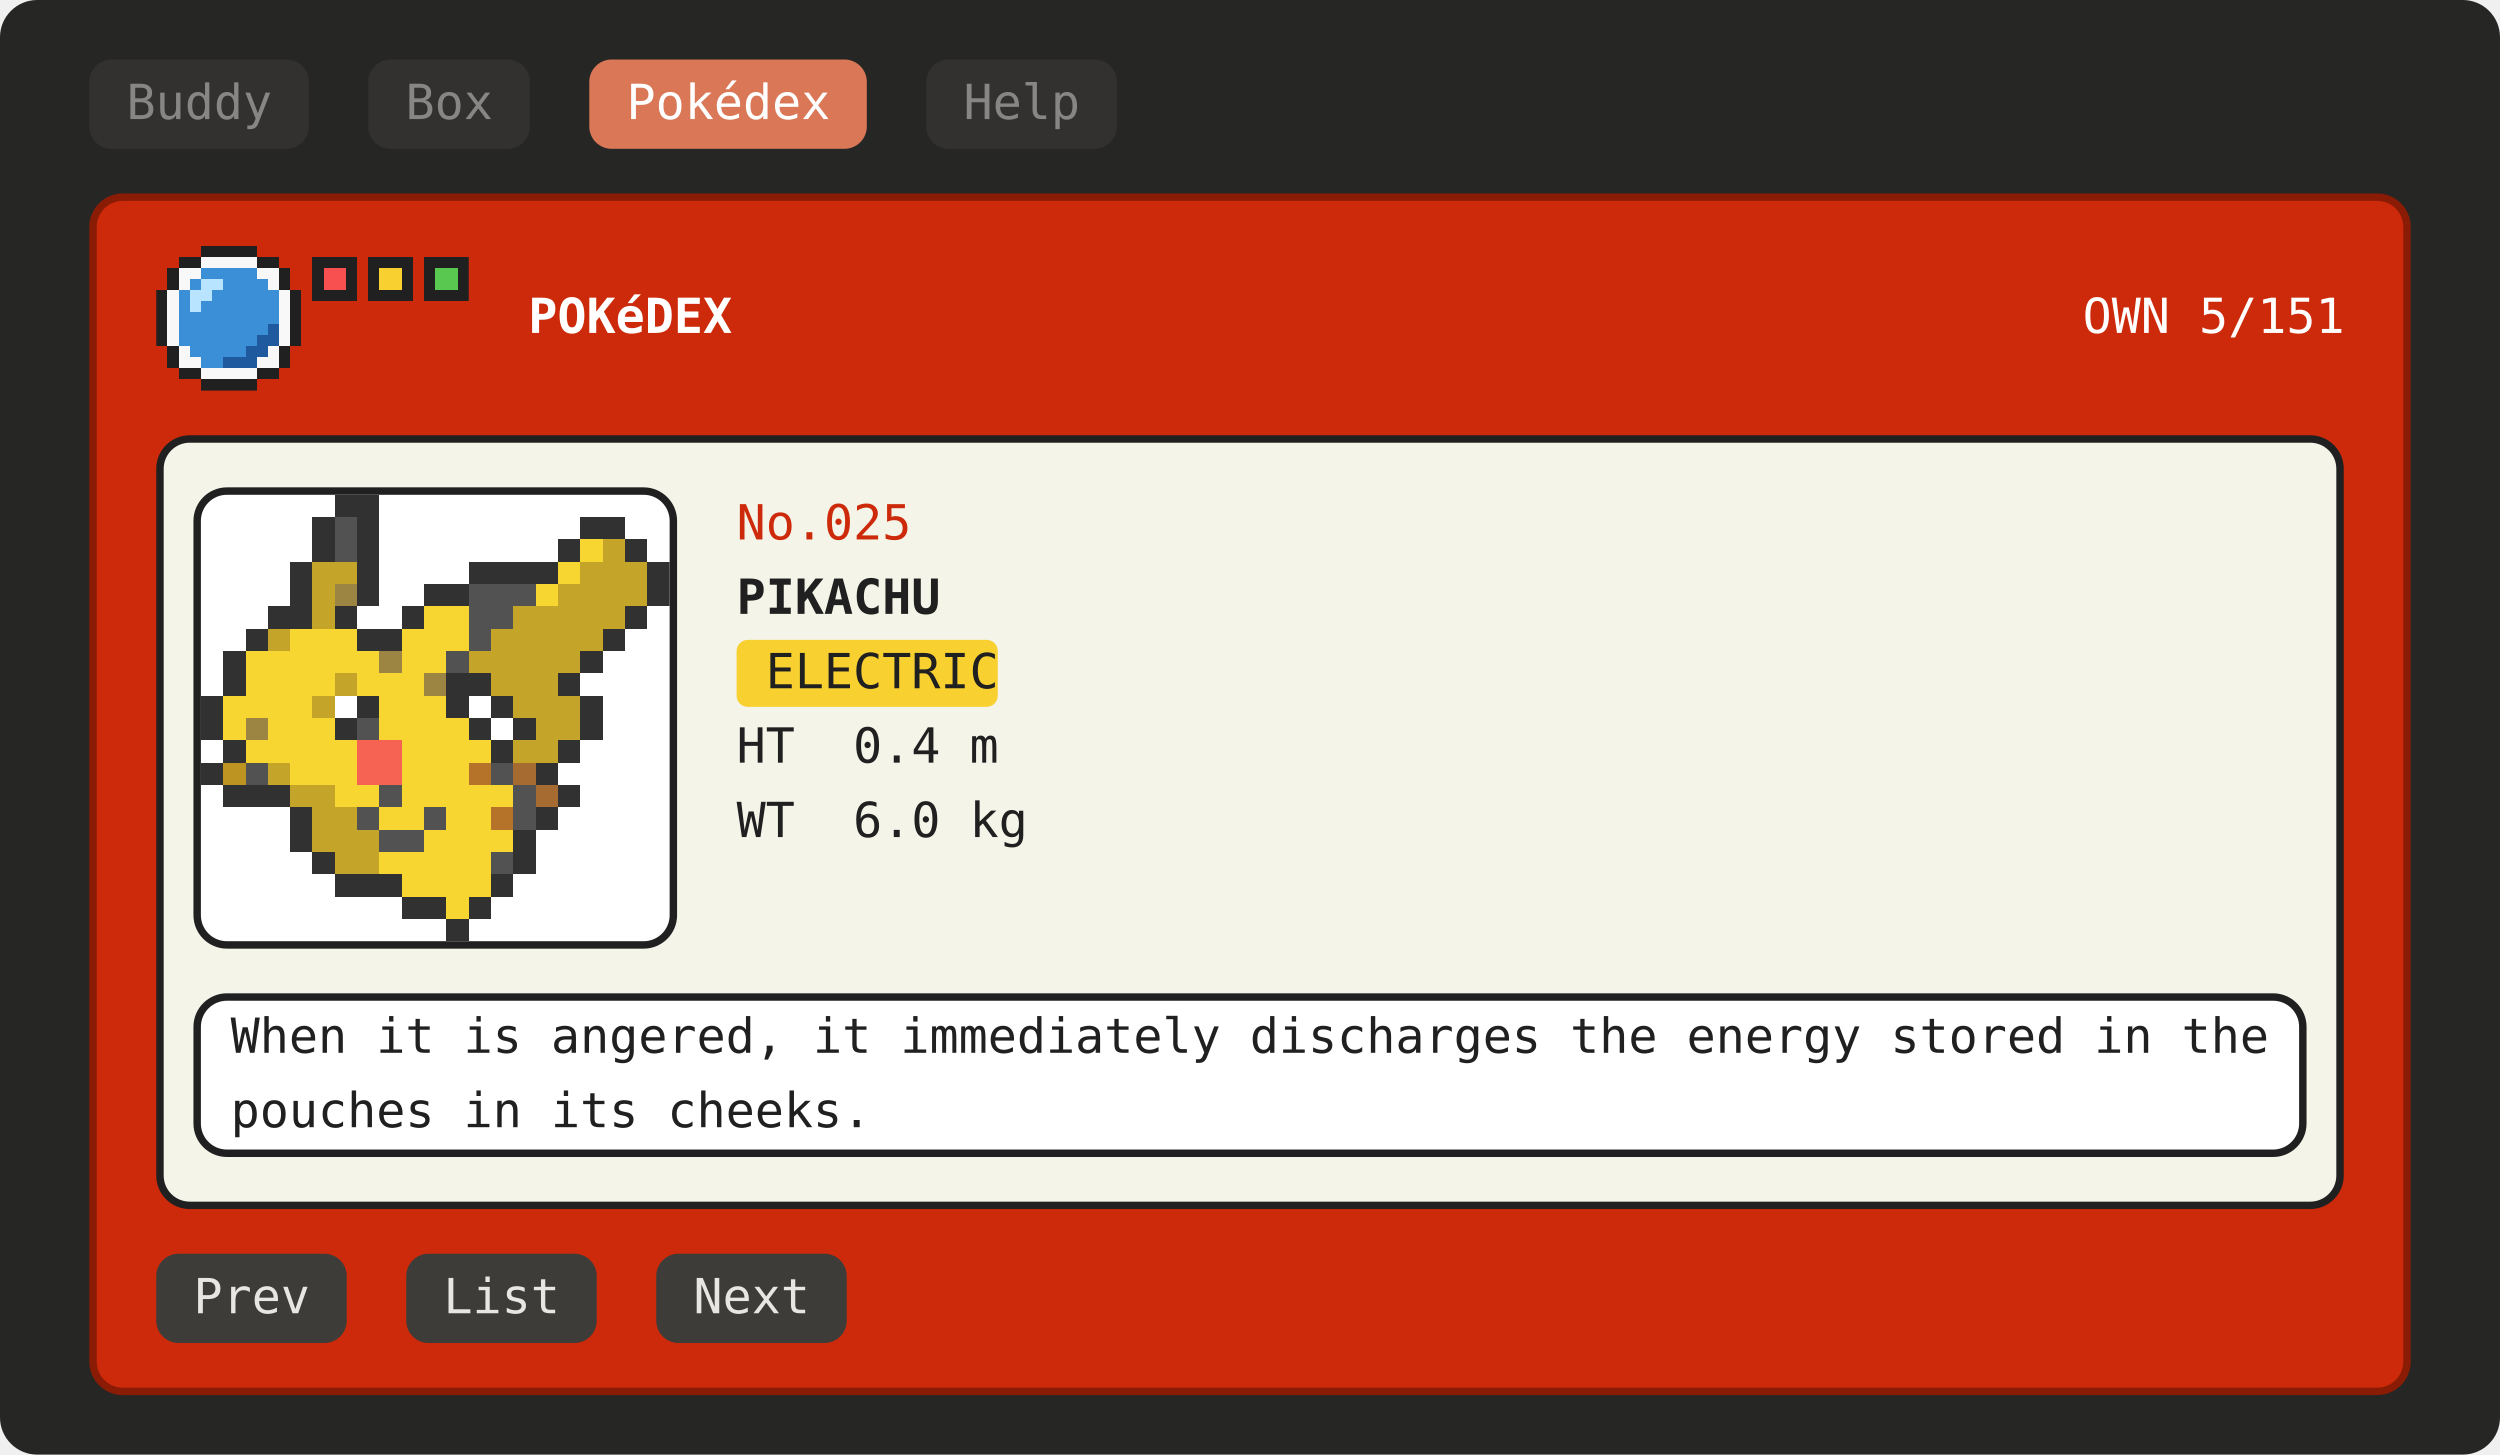
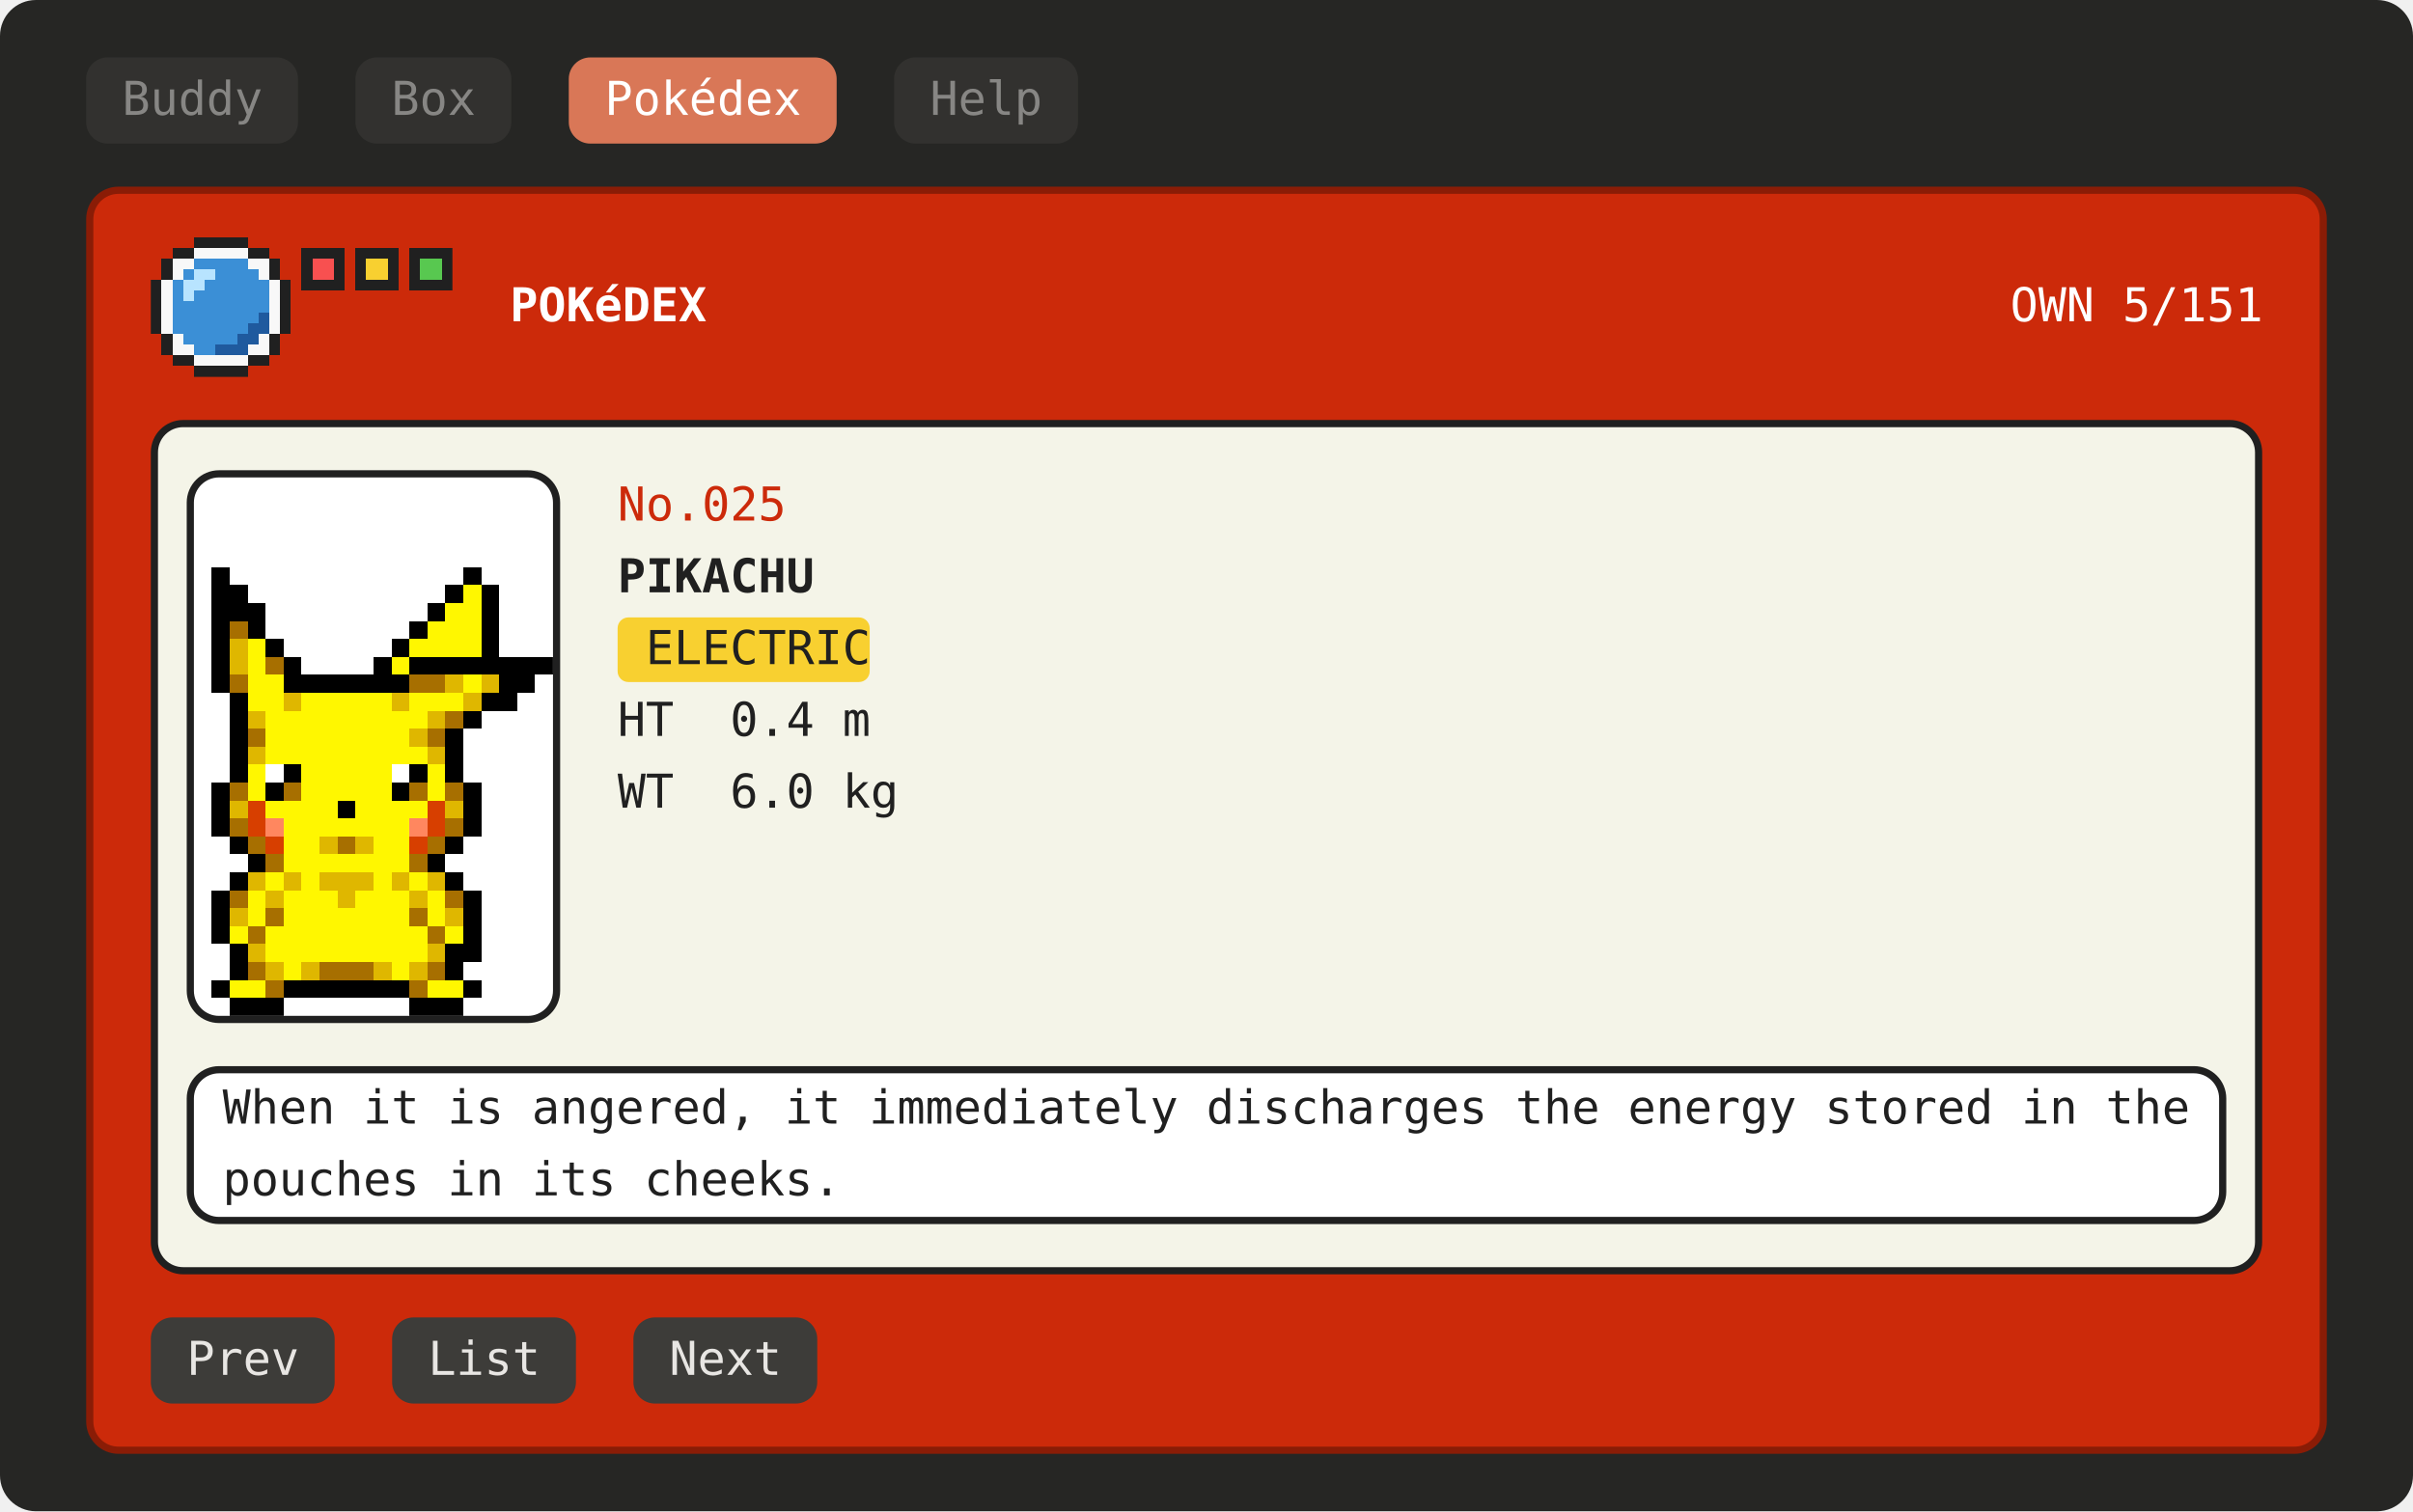
- <svg xmlns="http://www.w3.org/2000/svg" width="672" height="391" viewBox="0 0 672 391">
-   <rect width="672" height="391" rx="10" fill="#262624" />
+ <svg xmlns="http://www.w3.org/2000/svg" width="672" height="421" viewBox="0 0 672 421">
+   <rect width="672" height="421" rx="10" fill="#262624" />
  <g font-family="'SF Mono', Menlo, Consolas, monospace" font-size="13" fill="#e8e6e3">
    <g opacity="0.5">
      <rect x="24" y="16" width="59" height="24" rx="6" fill="#3d3c39" />
      <text x="34" y="32" fill="#e8e6e3">Buddy</text>
    </g>
    <g opacity="0.5">
      <rect x="99" y="16" width="43.4" height="24" rx="6" fill="#3d3c39" />
      <text x="109" y="32" fill="#e8e6e3">Box</text>
    </g>
    <g>
      <rect x="158.4" y="16" width="74.6" height="24" rx="6" fill="#d97757" />
      <text x="168.4" y="32" fill="#ffffff">Pokédex</text>
    </g>
    <g opacity="0.5">
      <rect x="249" y="16" width="51.2" height="24" rx="6" fill="#3d3c39" />
      <text x="259" y="32" fill="#e8e6e3">Help</text>
    </g>
-     <rect x="25" y="53" width="622" height="321" rx="8" fill="#cc2a0a" stroke="#8a1c06" stroke-width="2" />
+     <rect x="25" y="53" width="622" height="351" rx="8" fill="#cc2a0a" stroke="#8a1c06" stroke-width="2" />
    <svg x="42" y="66" width="84" height="39" viewBox="0 0 28 13" shape-rendering="crispEdges">
      <rect x="4" y="0" width="5" height="1" fill="#202020" />
      <rect x="2" y="1" width="2" height="1" fill="#202020" />
      <rect x="4" y="1" width="5" height="1" fill="#f8f8f8" />
      <rect x="9" y="1" width="2" height="1" fill="#202020" />
      <rect x="14" y="1" width="4" height="1" fill="#202020" />
      <rect x="19" y="1" width="4" height="1" fill="#202020" />
      <rect x="24" y="1" width="4" height="1" fill="#202020" />
      <rect x="1" y="2" width="1" height="1" fill="#202020" />
      <rect x="2" y="2" width="2" height="1" fill="#f8f8f8" />
      <rect x="4" y="2" width="5" height="1" fill="#3b8fd6" />
      <rect x="9" y="2" width="2" height="1" fill="#f8f8f8" />
      <rect x="11" y="2" width="1" height="1" fill="#202020" />
      <rect x="14" y="2" width="1" height="1" fill="#202020" />
      <rect x="15" y="2" width="2" height="1" fill="#f85050" />
      <rect x="17" y="2" width="1" height="1" fill="#202020" />
      <rect x="19" y="2" width="1" height="1" fill="#202020" />
      <rect x="20" y="2" width="2" height="1" fill="#f8d030" />
      <rect x="22" y="2" width="1" height="1" fill="#202020" />
      <rect x="24" y="2" width="1" height="1" fill="#202020" />
      <rect x="25" y="2" width="2" height="1" fill="#58c850" />
      <rect x="27" y="2" width="1" height="1" fill="#202020" />
      <rect x="1" y="3" width="1" height="1" fill="#202020" />
      <rect x="2" y="3" width="1" height="1" fill="#f8f8f8" />
      <rect x="3" y="3" width="1" height="1" fill="#3b8fd6" />
      <rect x="4" y="3" width="2" height="1" fill="#b8e4ff" />
      <rect x="6" y="3" width="4" height="1" fill="#3b8fd6" />
      <rect x="10" y="3" width="1" height="1" fill="#f8f8f8" />
      <rect x="11" y="3" width="1" height="1" fill="#202020" />
      <rect x="14" y="3" width="1" height="1" fill="#202020" />
      <rect x="15" y="3" width="2" height="1" fill="#f85050" />
      <rect x="17" y="3" width="1" height="1" fill="#202020" />
      <rect x="19" y="3" width="1" height="1" fill="#202020" />
      <rect x="20" y="3" width="2" height="1" fill="#f8d030" />
      <rect x="22" y="3" width="1" height="1" fill="#202020" />
      <rect x="24" y="3" width="1" height="1" fill="#202020" />
      <rect x="25" y="3" width="2" height="1" fill="#58c850" />
      <rect x="27" y="3" width="1" height="1" fill="#202020" />
      <rect x="0" y="4" width="1" height="1" fill="#202020" />
      <rect x="1" y="4" width="1" height="1" fill="#f8f8f8" />
      <rect x="2" y="4" width="1" height="1" fill="#3b8fd6" />
      <rect x="3" y="4" width="2" height="1" fill="#b8e4ff" />
      <rect x="5" y="4" width="6" height="1" fill="#3b8fd6" />
      <rect x="11" y="4" width="1" height="1" fill="#f8f8f8" />
      <rect x="12" y="4" width="1" height="1" fill="#202020" />
      <rect x="14" y="4" width="4" height="1" fill="#202020" />
      <rect x="19" y="4" width="4" height="1" fill="#202020" />
      <rect x="24" y="4" width="4" height="1" fill="#202020" />
      <rect x="0" y="5" width="1" height="1" fill="#202020" />
      <rect x="1" y="5" width="1" height="1" fill="#f8f8f8" />
      <rect x="2" y="5" width="1" height="1" fill="#3b8fd6" />
      <rect x="3" y="5" width="1" height="1" fill="#b8e4ff" />
      <rect x="4" y="5" width="7" height="1" fill="#3b8fd6" />
      <rect x="11" y="5" width="1" height="1" fill="#f8f8f8" />
      <rect x="12" y="5" width="1" height="1" fill="#202020" />
      <rect x="0" y="6" width="1" height="1" fill="#202020" />
      <rect x="1" y="6" width="1" height="1" fill="#f8f8f8" />
      <rect x="2" y="6" width="9" height="1" fill="#3b8fd6" />
      <rect x="11" y="6" width="1" height="1" fill="#f8f8f8" />
      <rect x="12" y="6" width="1" height="1" fill="#202020" />
      <rect x="0" y="7" width="1" height="1" fill="#202020" />
      <rect x="1" y="7" width="1" height="1" fill="#f8f8f8" />
      <rect x="2" y="7" width="8" height="1" fill="#3b8fd6" />
      <rect x="10" y="7" width="1" height="1" fill="#1f5a9e" />
      <rect x="11" y="7" width="1" height="1" fill="#f8f8f8" />
      <rect x="12" y="7" width="1" height="1" fill="#202020" />
      <rect x="0" y="8" width="1" height="1" fill="#202020" />
      <rect x="1" y="8" width="1" height="1" fill="#f8f8f8" />
      <rect x="2" y="8" width="7" height="1" fill="#3b8fd6" />
      <rect x="9" y="8" width="2" height="1" fill="#1f5a9e" />
      <rect x="11" y="8" width="1" height="1" fill="#f8f8f8" />
      <rect x="12" y="8" width="1" height="1" fill="#202020" />
      <rect x="1" y="9" width="1" height="1" fill="#202020" />
      <rect x="2" y="9" width="1" height="1" fill="#f8f8f8" />
      <rect x="3" y="9" width="5" height="1" fill="#3b8fd6" />
      <rect x="8" y="9" width="2" height="1" fill="#1f5a9e" />
      <rect x="10" y="9" width="1" height="1" fill="#f8f8f8" />
      <rect x="11" y="9" width="1" height="1" fill="#202020" />
      <rect x="1" y="10" width="1" height="1" fill="#202020" />
      <rect x="2" y="10" width="2" height="1" fill="#f8f8f8" />
      <rect x="4" y="10" width="2" height="1" fill="#3b8fd6" />
      <rect x="6" y="10" width="3" height="1" fill="#1f5a9e" />
      <rect x="9" y="10" width="2" height="1" fill="#f8f8f8" />
      <rect x="11" y="10" width="1" height="1" fill="#202020" />
      <rect x="2" y="11" width="2" height="1" fill="#202020" />
      <rect x="4" y="11" width="5" height="1" fill="#f8f8f8" />
      <rect x="9" y="11" width="2" height="1" fill="#202020" />
      <rect x="4" y="12" width="5" height="1" fill="#202020" />
    </svg>
    <text x="142" y="89.5" xml:space="preserve" fill="#ffffff" font-weight="700">POKéDEX</text>
    <text x="559.8" y="89.5" xml:space="preserve" fill="#ffffff">OWN 5/151</text>
-     <rect x="43" y="118" width="586" height="206" rx="8" fill="#f4f4e8" stroke="#202020" stroke-width="2" />
-     <rect x="53" y="132" width="128" height="122" rx="8" fill="#ffffff" stroke="#202020" stroke-width="2" />
-     <svg x="54" y="133" width="126" height="120" viewBox="0 0 21 20" shape-rendering="crispEdges">
-       <rect x="6" y="0" width="2" height="1" fill="#313131" />
-       <rect x="5" y="1" width="1" height="1" fill="#313131" />
-       <rect x="6" y="1" width="1" height="1" fill="#525252" />
-       <rect x="7" y="1" width="1" height="1" fill="#313131" />
-       <rect x="17" y="1" width="2" height="1" fill="#313131" />
-       <rect x="5" y="2" width="1" height="1" fill="#313131" />
-       <rect x="6" y="2" width="1" height="1" fill="#525252" />
-       <rect x="7" y="2" width="1" height="1" fill="#313131" />
-       <rect x="16" y="2" width="1" height="1" fill="#313131" />
-       <rect x="17" y="2" width="1" height="1" fill="#f7d631" />
-       <rect x="18" y="2" width="1" height="1" fill="#c5a529" />
-       <rect x="19" y="2" width="1" height="1" fill="#313131" />
-       <rect x="4" y="3" width="1" height="1" fill="#313131" />
-       <rect x="5" y="3" width="2" height="1" fill="#c5a529" />
-       <rect x="7" y="3" width="1" height="1" fill="#313131" />
-       <rect x="12" y="3" width="4" height="1" fill="#313131" />
-       <rect x="16" y="3" width="1" height="1" fill="#f7d631" />
-       <rect x="17" y="3" width="3" height="1" fill="#c5a529" />
-       <rect x="20" y="3" width="1" height="1" fill="#313131" />
-       <rect x="4" y="4" width="1" height="1" fill="#313131" />
-       <rect x="5" y="4" width="1" height="1" fill="#c5a529" />
-       <rect x="6" y="4" width="1" height="1" fill="#9c8442" />
-       <rect x="7" y="4" width="1" height="1" fill="#313131" />
-       <rect x="10" y="4" width="2" height="1" fill="#313131" />
-       <rect x="12" y="4" width="3" height="1" fill="#525252" />
-       <rect x="15" y="4" width="1" height="1" fill="#f7d631" />
-       <rect x="16" y="4" width="4" height="1" fill="#c5a529" />
-       <rect x="20" y="4" width="1" height="1" fill="#313131" />
-       <rect x="3" y="5" width="2" height="1" fill="#313131" />
-       <rect x="5" y="5" width="1" height="1" fill="#c5a529" />
-       <rect x="6" y="5" width="1" height="1" fill="#313131" />
-       <rect x="9" y="5" width="1" height="1" fill="#313131" />
-       <rect x="10" y="5" width="2" height="1" fill="#f7d631" />
-       <rect x="12" y="5" width="2" height="1" fill="#525252" />
-       <rect x="14" y="5" width="5" height="1" fill="#c5a529" />
-       <rect x="19" y="5" width="1" height="1" fill="#313131" />
-       <rect x="2" y="6" width="1" height="1" fill="#313131" />
-       <rect x="3" y="6" width="1" height="1" fill="#c5a529" />
-       <rect x="4" y="6" width="3" height="1" fill="#f7d631" />
-       <rect x="7" y="6" width="2" height="1" fill="#313131" />
-       <rect x="9" y="6" width="3" height="1" fill="#f7d631" />
-       <rect x="12" y="6" width="1" height="1" fill="#525252" />
-       <rect x="13" y="6" width="5" height="1" fill="#c5a529" />
-       <rect x="18" y="6" width="1" height="1" fill="#313131" />
-       <rect x="1" y="7" width="1" height="1" fill="#313131" />
-       <rect x="2" y="7" width="6" height="1" fill="#f7d631" />
-       <rect x="8" y="7" width="1" height="1" fill="#9c8442" />
-       <rect x="9" y="7" width="2" height="1" fill="#f7d631" />
-       <rect x="11" y="7" width="1" height="1" fill="#525252" />
-       <rect x="12" y="7" width="5" height="1" fill="#c5a529" />
-       <rect x="17" y="7" width="1" height="1" fill="#313131" />
-       <rect x="1" y="8" width="1" height="1" fill="#313131" />
-       <rect x="2" y="8" width="4" height="1" fill="#f7d631" />
-       <rect x="6" y="8" width="1" height="1" fill="#c5a529" />
-       <rect x="7" y="8" width="3" height="1" fill="#f7d631" />
-       <rect x="10" y="8" width="1" height="1" fill="#9c8442" />
-       <rect x="11" y="8" width="2" height="1" fill="#313131" />
-       <rect x="13" y="8" width="3" height="1" fill="#c5a529" />
-       <rect x="16" y="8" width="1" height="1" fill="#313131" />
-       <rect x="0" y="9" width="1" height="1" fill="#313131" />
-       <rect x="1" y="9" width="4" height="1" fill="#f7d631" />
-       <rect x="5" y="9" width="1" height="1" fill="#c5a529" />
-       <rect x="6" y="9" width="1" height="1" fill="#ffffff" />
-       <rect x="7" y="9" width="1" height="1" fill="#313131" />
-       <rect x="8" y="9" width="3" height="1" fill="#f7d631" />
-       <rect x="11" y="9" width="1" height="1" fill="#313131" />
-       <rect x="13" y="9" width="1" height="1" fill="#313131" />
-       <rect x="14" y="9" width="3" height="1" fill="#c5a529" />
-       <rect x="17" y="9" width="1" height="1" fill="#313131" />
-       <rect x="0" y="10" width="1" height="1" fill="#313131" />
-       <rect x="1" y="10" width="1" height="1" fill="#f7d631" />
-       <rect x="2" y="10" width="1" height="1" fill="#9c8442" />
-       <rect x="3" y="10" width="3" height="1" fill="#f7d631" />
-       <rect x="6" y="10" width="1" height="1" fill="#313131" />
-       <rect x="7" y="10" width="1" height="1" fill="#525252" />
-       <rect x="8" y="10" width="4" height="1" fill="#f7d631" />
-       <rect x="12" y="10" width="1" height="1" fill="#313131" />
-       <rect x="14" y="10" width="1" height="1" fill="#313131" />
-       <rect x="15" y="10" width="2" height="1" fill="#c5a529" />
-       <rect x="17" y="10" width="1" height="1" fill="#313131" />
-       <rect x="1" y="11" width="1" height="1" fill="#313131" />
-       <rect x="2" y="11" width="5" height="1" fill="#f7d631" />
-       <rect x="7" y="11" width="2" height="1" fill="#f76352" />
-       <rect x="9" y="11" width="4" height="1" fill="#f7d631" />
-       <rect x="13" y="11" width="1" height="1" fill="#313131" />
-       <rect x="14" y="11" width="2" height="1" fill="#c5a529" />
-       <rect x="16" y="11" width="1" height="1" fill="#313131" />
-       <rect x="0" y="12" width="1" height="1" fill="#313131" />
-       <rect x="1" y="12" width="1" height="1" fill="#bd9421" />
-       <rect x="2" y="12" width="1" height="1" fill="#525252" />
-       <rect x="3" y="12" width="1" height="1" fill="#c5a529" />
-       <rect x="4" y="12" width="3" height="1" fill="#f7d631" />
-       <rect x="7" y="12" width="2" height="1" fill="#f76352" />
-       <rect x="9" y="12" width="3" height="1" fill="#f7d631" />
-       <rect x="12" y="12" width="1" height="1" fill="#b57329" />
-       <rect x="13" y="12" width="1" height="1" fill="#525252" />
-       <rect x="14" y="12" width="1" height="1" fill="#a56b31" />
-       <rect x="15" y="12" width="1" height="1" fill="#313131" />
-       <rect x="1" y="13" width="3" height="1" fill="#313131" />
-       <rect x="4" y="13" width="2" height="1" fill="#c5a529" />
-       <rect x="6" y="13" width="2" height="1" fill="#f7d631" />
-       <rect x="8" y="13" width="1" height="1" fill="#525252" />
-       <rect x="9" y="13" width="5" height="1" fill="#f7d631" />
-       <rect x="14" y="13" width="1" height="1" fill="#525252" />
-       <rect x="15" y="13" width="1" height="1" fill="#a56b31" />
-       <rect x="16" y="13" width="1" height="1" fill="#313131" />
-       <rect x="4" y="14" width="1" height="1" fill="#313131" />
-       <rect x="5" y="14" width="2" height="1" fill="#c5a529" />
-       <rect x="7" y="14" width="1" height="1" fill="#525252" />
-       <rect x="8" y="14" width="2" height="1" fill="#f7d631" />
-       <rect x="10" y="14" width="1" height="1" fill="#525252" />
-       <rect x="11" y="14" width="2" height="1" fill="#f7d631" />
-       <rect x="13" y="14" width="1" height="1" fill="#b57329" />
-       <rect x="14" y="14" width="1" height="1" fill="#525252" />
-       <rect x="15" y="14" width="1" height="1" fill="#313131" />
-       <rect x="4" y="15" width="1" height="1" fill="#313131" />
-       <rect x="5" y="15" width="3" height="1" fill="#c5a529" />
-       <rect x="8" y="15" width="2" height="1" fill="#525252" />
-       <rect x="10" y="15" width="4" height="1" fill="#f7d631" />
-       <rect x="14" y="15" width="1" height="1" fill="#313131" />
-       <rect x="5" y="16" width="1" height="1" fill="#313131" />
-       <rect x="6" y="16" width="2" height="1" fill="#c5a529" />
-       <rect x="8" y="16" width="5" height="1" fill="#f7d631" />
-       <rect x="13" y="16" width="1" height="1" fill="#525252" />
-       <rect x="14" y="16" width="1" height="1" fill="#313131" />
-       <rect x="6" y="17" width="3" height="1" fill="#313131" />
-       <rect x="9" y="17" width="4" height="1" fill="#f7d631" />
-       <rect x="13" y="17" width="1" height="1" fill="#313131" />
-       <rect x="9" y="18" width="2" height="1" fill="#313131" />
-       <rect x="11" y="18" width="1" height="1" fill="#f7d631" />
-       <rect x="12" y="18" width="1" height="1" fill="#313131" />
-       <rect x="11" y="19" width="1" height="1" fill="#313131" />
+     <rect x="43" y="118" width="586" height="236" rx="8" fill="#f4f4e8" stroke="#202020" stroke-width="2" />
+     <rect x="53" y="132" width="102" height="152" rx="8" fill="#ffffff" stroke="#202020" stroke-width="2" />
+     <svg x="54" y="133" width="100" height="150" viewBox="0 0 20 30" shape-rendering="crispEdges">
+       <g>
+         <animateTransform attributeName="transform" type="translate" calcMode="discrete" values="0 0;20 0;0 0" keyTimes="0;0.7;0.85" dur="9s" begin="-7.25s" repeatCount="indefinite" />
+         <g>
+           <animateTransform attributeName="transform" type="scale" calcMode="discrete" values="1 1;-1 1;1 1" keyTimes="0;0.7;0.85" dur="9s" begin="-7.25s" repeatCount="indefinite" />
+           <g visibility="visible">
+             <animate attributeName="visibility" calcMode="discrete" values="visible;hidden" keyTimes="0;0.755" dur="0.883s" begin="-0.42s" repeatCount="indefinite" />
+             <path fill="#000000" d="M1 5h1v1h-1zM15 5h1v1h-1zM1 6h2v1h-2zM14 6h1v1h-1zM16 6h1v1h-1zM1 7h3v1h-3zM13 7h1v1h-1zM16 7h1v1h-1zM1 8h1v1h-1zM3 8h1v1h-1zM12 8h1v1h-1zM16 8h1v1h-1zM1 9h1v1h-1zM4 9h1v1h-1zM11 9h1v1h-1zM16 9h1v1h-1zM1 10h1v1h-1zM5 10h1v1h-1zM10 10h1v1h-1zM12 10h8v1h-8zM1 11h1v1h-1zM5 11h7v1h-7zM17 11h2v1h-2zM2 12h1v1h-1zM16 12h2v1h-2zM2 13h1v1h-1zM15 13h1v1h-1zM2 14h1v1h-1zM14 14h1v1h-1zM2 15h1v1h-1zM14 15h1v1h-1zM2 16h1v1h-1zM5 16h1v1h-1zM12 16h1v1h-1zM14 16h1v1h-1zM1 17h1v1h-1zM4 17h1v1h-1zM11 17h1v1h-1zM15 17h1v1h-1zM1 18h1v1h-1zM8 18h1v1h-1zM15 18h1v1h-1zM1 19h1v1h-1zM15 19h1v1h-1zM2 20h1v1h-1zM14 20h1v1h-1zM3 21h1v1h-1zM13 21h1v1h-1zM2 22h1v1h-1zM14 22h1v1h-1zM1 23h1v1h-1zM15 23h1v1h-1zM1 24h1v1h-1zM15 24h1v1h-1zM1 25h1v1h-1zM15 25h1v1h-1zM2 26h1v1h-1zM14 26h2v1h-2zM2 27h1v1h-1zM14 27h1v1h-1zM1 28h1v1h-1zM5 28h7v1h-7zM15 28h1v1h-1zM2 29h3v1h-3zM12 29h3v1h-3z" />
+             <path fill="#fff700" d="M15 6h1v1h-1zM14 7h2v1h-2zM13 8h3v1h-3zM3 9h1v1h-1zM12 9h4v1h-4zM3 10h1v1h-1zM11 10h1v1h-1zM3 11h2v1h-2zM15 11h1v1h-1zM3 12h2v1h-2zM6 12h5v1h-5zM12 12h3v1h-3zM4 13h9v1h-9zM4 14h8v1h-8zM4 15h9v1h-9zM3 16h1v1h-1zM6 16h5v1h-5zM13 16h1v1h-1zM3 17h1v1h-1zM6 17h5v1h-5zM13 17h1v1h-1zM4 18h4v1h-4zM9 18h4v1h-4zM5 19h7v1h-7zM5 20h2v1h-2zM10 20h2v1h-2zM5 21h7v1h-7zM4 22h1v1h-1zM6 22h1v1h-1zM10 22h1v1h-1zM12 22h1v1h-1zM3 23h1v1h-1zM5 23h3v1h-3zM9 23h3v1h-3zM13 23h1v1h-1zM3 24h1v1h-1zM5 24h7v1h-7zM13 24h1v1h-1zM2 25h1v1h-1zM4 25h9v1h-9zM14 25h1v1h-1zM4 26h9v1h-9zM5 27h1v1h-1zM11 27h1v1h-1zM2 28h2v1h-2zM13 28h2v1h-2z" />
+             <path fill="#a76f00" d="M2 8h1v1h-1zM4 10h1v1h-1zM2 11h1v1h-1zM12 11h2v1h-2zM14 13h1v1h-1zM3 14h1v1h-1zM13 14h1v1h-1zM2 17h1v1h-1zM5 17h1v1h-1zM12 17h1v1h-1zM14 17h1v1h-1zM2 19h1v1h-1zM14 19h1v1h-1zM3 20h1v1h-1zM8 20h1v1h-1zM13 20h1v1h-1zM4 21h1v1h-1zM12 21h1v1h-1zM2 23h1v1h-1zM14 23h1v1h-1zM4 24h1v1h-1zM12 24h1v1h-1zM3 25h1v1h-1zM13 25h1v1h-1zM3 27h1v1h-1zM7 27h3v1h-3zM13 27h1v1h-1zM4 28h1v1h-1zM12 28h1v1h-1z" />
+             <path fill="#dfb700" d="M2 9h1v1h-1zM2 10h1v1h-1zM14 11h1v1h-1zM16 11h1v1h-1zM5 12h1v1h-1zM11 12h1v1h-1zM15 12h1v1h-1zM3 13h1v1h-1zM13 13h1v1h-1zM12 14h1v1h-1zM3 15h1v1h-1zM13 15h1v1h-1zM2 18h1v1h-1zM14 18h1v1h-1zM7 20h1v1h-1zM9 20h1v1h-1zM3 22h1v1h-1zM5 22h1v1h-1zM7 22h3v1h-3zM11 22h1v1h-1zM13 22h1v1h-1zM4 23h1v1h-1zM8 23h1v1h-1zM12 23h1v1h-1zM2 24h1v1h-1zM14 24h1v1h-1zM3 26h1v1h-1zM13 26h1v1h-1zM4 27h1v1h-1zM6 27h1v1h-1zM10 27h1v1h-1zM12 27h1v1h-1z" />
+             <path fill="#ffffff" d="M4 16h1v1h-1zM11 16h1v1h-1z" />
+             <path fill="#d73f00" d="M3 18h1v1h-1zM13 18h1v1h-1zM3 19h1v1h-1zM13 19h1v1h-1zM4 20h1v1h-1zM12 20h1v1h-1z" />
+             <path fill="#ff875f" d="M4 19h1v1h-1zM12 19h1v1h-1z" />
+           </g>
+           <g visibility="hidden">
+             <animate attributeName="visibility" calcMode="discrete" values="hidden;visible;hidden" keyTimes="0;0.755;0.792" dur="0.883s" begin="-0.42s" repeatCount="indefinite" />
+             <path fill="#000000" d="M3 2h1v1h-1zM14 2h1v1h-1zM3 3h2v1h-2zM13 3h2v1h-2zM3 4h2v1h-2zM12 4h4v1h-4zM2 5h2v1h-2zM5 5h1v1h-1zM12 5h1v1h-1zM14 5h2v1h-2zM2 6h1v1h-1zM6 6h6v1h-6zM15 6h1v1h-1zM2 7h1v1h-1zM15 7h1v1h-1zM2 8h1v1h-1zM14 8h1v1h-1zM2 9h1v1h-1zM14 9h1v1h-1zM2 10h1v1h-1zM5 10h1v1h-1zM12 10h1v1h-1zM14 10h1v1h-1zM2 11h1v1h-1zM4 11h1v1h-1zM8 11h1v1h-1zM11 11h1v1h-1zM14 11h1v1h-1zM1 12h1v1h-1zM15 12h1v1h-1zM1 13h1v1h-1zM15 13h1v1h-1zM1 14h2v1h-2zM14 14h2v1h-2zM1 15h1v1h-1zM15 15h1v1h-1zM0 16h1v1h-1zM16 16h1v1h-1zM0 17h1v1h-1zM16 17h1v1h-1zM1 18h1v1h-1zM15 18h1v1h-1zM1 19h1v1h-1zM15 19h1v1h-1zM1 20h1v1h-1zM15 20h1v1h-1zM2 21h1v1h-1zM14 21h1v1h-1zM2 22h1v1h-1zM4 22h9v1h-9zM14 22h1v1h-1zM3 23h1v1h-1zM13 23h1v1h-1z" />
+             <path fill="#dfb700" d="M4 5h1v1h-1zM13 5h1v1h-1zM12 6h1v1h-1zM14 6h1v1h-1zM5 7h1v1h-1zM11 7h1v1h-1zM3 8h1v1h-1zM13 8h1v1h-1zM4 9h1v1h-1zM11 9h1v1h-1zM3 10h1v1h-1zM6 10h1v1h-1zM10 10h1v1h-1zM13 10h1v1h-1zM2 13h1v1h-1zM14 13h1v1h-1zM3 15h1v1h-1zM13 15h1v1h-1zM4 16h2v1h-2zM11 16h2v1h-2zM3 17h2v1h-2zM6 17h5v1h-5zM12 17h2v1h-2zM15 17h1v1h-1zM7 18h3v1h-3zM2 19h2v1h-2zM13 19h2v1h-2zM3 20h2v1h-2zM12 20h2v1h-2zM4 21h3v1h-3zM10 21h3v1h-3zM3 22h1v1h-1zM13 22h1v1h-1z" />
+             <path fill="#a76f00" d="M3 6h1v1h-1zM5 6h1v1h-1zM14 7h1v1h-1zM13 9h1v1h-1zM5 11h1v1h-1zM12 11h1v1h-1zM2 12h1v1h-1zM14 12h1v1h-1zM1 17h1v1h-1zM2 18h1v1h-1zM14 18h1v1h-1zM2 20h1v1h-1zM14 20h1v1h-1zM3 21h1v1h-1zM7 21h3v1h-3zM13 21h1v1h-1z" />
+             <path fill="#fff700" d="M4 6h1v1h-1zM13 6h1v1h-1zM3 7h2v1h-2zM6 7h5v1h-5zM12 7h2v1h-2zM4 8h9v1h-9zM5 9h6v1h-6zM12 9h1v1h-1zM7 10h3v1h-3zM3 11h1v1h-1zM6 11h2v1h-2zM9 11h2v1h-2zM13 11h1v1h-1zM3 12h11v1h-11zM4 13h3v1h-3zM10 13h3v1h-3zM5 14h2v1h-2zM10 14h2v1h-2zM2 15h1v1h-1zM5 15h3v1h-3zM9 15h3v1h-3zM14 15h1v1h-1zM1 16h3v1h-3zM6 16h5v1h-5zM13 16h3v1h-3zM2 17h1v1h-1zM5 17h1v1h-1zM11 17h1v1h-1zM14 17h1v1h-1zM4 18h3v1h-3zM10 18h3v1h-3zM4 19h9v1h-9zM5 20h7v1h-7z" />
+             <path fill="#bf7727" d="M3 9h1v1h-1zM7 13h1v1h-1zM9 13h1v1h-1zM3 18h1v1h-1zM13 18h1v1h-1z" />
+             <path fill="#ffffff" d="M4 10h1v1h-1zM11 10h1v1h-1z" />
+             <path fill="#d73f00" d="M3 13h1v1h-1zM8 13h1v1h-1zM13 13h1v1h-1zM3 14h1v1h-1zM7 14h1v1h-1zM9 14h1v1h-1zM13 14h1v1h-1zM4 15h1v1h-1zM12 15h1v1h-1z" />
+             <path fill="#ff875f" d="M4 14h1v1h-1zM8 14h1v1h-1zM12 14h1v1h-1z" />
+             <path fill="#dfaf67" d="M8 15h1v1h-1z" />
+           </g>
+           <g visibility="hidden">
+             <animate attributeName="visibility" calcMode="discrete" values="hidden;visible;hidden" keyTimes="0;0.792;0.849" dur="0.883s" begin="-0.42s" repeatCount="indefinite" />
+             <path fill="#000000" d="M3 1h1v1h-1zM14 1h1v1h-1zM3 2h2v1h-2zM13 2h2v1h-2zM3 3h2v1h-2zM12 3h4v1h-4zM2 4h2v1h-2zM5 4h1v1h-1zM12 4h1v1h-1zM14 4h2v1h-2zM2 5h1v1h-1zM6 5h6v1h-6zM15 5h1v1h-1zM2 6h1v1h-1zM15 6h1v1h-1zM2 7h1v1h-1zM14 7h1v1h-1zM2 8h1v1h-1zM14 8h1v1h-1zM2 9h1v1h-1zM5 9h1v1h-1zM12 9h1v1h-1zM14 9h1v1h-1zM2 10h1v1h-1zM4 10h1v1h-1zM8 10h1v1h-1zM11 10h1v1h-1zM14 10h1v1h-1zM1 11h1v1h-1zM15 11h1v1h-1zM1 12h1v1h-1zM15 12h1v1h-1zM1 13h2v1h-2zM14 13h2v1h-2zM1 14h1v1h-1zM15 14h1v1h-1zM0 15h1v1h-1zM16 15h1v1h-1zM0 16h1v1h-1zM16 16h1v1h-1zM1 17h1v1h-1zM15 17h1v1h-1zM1 18h1v1h-1zM15 18h1v1h-1zM1 19h1v1h-1zM15 19h1v1h-1zM2 20h1v1h-1zM14 20h1v1h-1zM2 21h1v1h-1zM4 21h9v1h-9zM14 21h1v1h-1zM3 22h1v1h-1zM13 22h1v1h-1z" />
+             <path fill="#dfb700" d="M4 4h1v1h-1zM13 4h1v1h-1zM12 5h1v1h-1zM14 5h1v1h-1zM5 6h1v1h-1zM11 6h1v1h-1zM3 7h1v1h-1zM13 7h1v1h-1zM4 8h1v1h-1zM11 8h1v1h-1zM3 9h1v1h-1zM6 9h1v1h-1zM10 9h1v1h-1zM13 9h1v1h-1zM2 12h1v1h-1zM14 12h1v1h-1zM3 14h1v1h-1zM13 14h1v1h-1zM4 15h2v1h-2zM11 15h2v1h-2zM3 16h2v1h-2zM6 16h5v1h-5zM12 16h2v1h-2zM15 16h1v1h-1zM7 17h3v1h-3zM2 18h2v1h-2zM13 18h2v1h-2zM3 19h2v1h-2zM12 19h2v1h-2zM4 20h3v1h-3zM10 20h3v1h-3zM3 21h1v1h-1zM13 21h1v1h-1z" />
+             <path fill="#a76f00" d="M3 5h1v1h-1zM5 5h1v1h-1zM14 6h1v1h-1zM13 8h1v1h-1zM5 10h1v1h-1zM12 10h1v1h-1zM2 11h1v1h-1zM14 11h1v1h-1zM1 16h1v1h-1zM2 17h1v1h-1zM14 17h1v1h-1zM2 19h1v1h-1zM14 19h1v1h-1zM3 20h1v1h-1zM7 20h3v1h-3zM13 20h1v1h-1z" />
+             <path fill="#fff700" d="M4 5h1v1h-1zM13 5h1v1h-1zM3 6h2v1h-2zM6 6h5v1h-5zM12 6h2v1h-2zM4 7h9v1h-9zM5 8h6v1h-6zM12 8h1v1h-1zM7 9h3v1h-3zM3 10h1v1h-1zM6 10h2v1h-2zM9 10h2v1h-2zM13 10h1v1h-1zM3 11h11v1h-11zM4 12h3v1h-3zM10 12h3v1h-3zM5 13h2v1h-2zM10 13h2v1h-2zM2 14h1v1h-1zM5 14h3v1h-3zM9 14h3v1h-3zM14 14h1v1h-1zM1 15h3v1h-3zM6 15h5v1h-5zM13 15h3v1h-3zM2 16h1v1h-1zM5 16h1v1h-1zM11 16h1v1h-1zM14 16h1v1h-1zM4 17h3v1h-3zM10 17h3v1h-3zM4 18h9v1h-9zM5 19h7v1h-7z" />
+             <path fill="#bf7727" d="M3 8h1v1h-1zM7 12h1v1h-1zM9 12h1v1h-1zM3 17h1v1h-1zM13 17h1v1h-1z" />
+             <path fill="#ffffff" d="M4 9h1v1h-1zM11 9h1v1h-1z" />
+             <path fill="#d73f00" d="M3 12h1v1h-1zM8 12h1v1h-1zM13 12h1v1h-1zM3 13h1v1h-1zM7 13h1v1h-1zM9 13h1v1h-1zM13 13h1v1h-1zM4 14h1v1h-1zM12 14h1v1h-1z" />
+             <path fill="#ff875f" d="M4 13h1v1h-1zM8 13h1v1h-1zM12 13h1v1h-1z" />
+             <path fill="#dfaf67" d="M8 14h1v1h-1z" />
+           </g>
+           <g visibility="hidden">
+             <animate attributeName="visibility" calcMode="discrete" values="hidden;visible;hidden" keyTimes="0;0.849;0.906" dur="0.883s" begin="-0.42s" repeatCount="indefinite" />
+             <path fill="#000000" d="M3 0h1v1h-1zM14 0h1v1h-1zM3 1h2v1h-2zM13 1h2v1h-2zM3 2h2v1h-2zM12 2h4v1h-4zM2 3h2v1h-2zM5 3h1v1h-1zM12 3h1v1h-1zM14 3h2v1h-2zM2 4h1v1h-1zM6 4h6v1h-6zM15 4h1v1h-1zM2 5h1v1h-1zM15 5h1v1h-1zM2 6h1v1h-1zM14 6h1v1h-1zM2 7h1v1h-1zM14 7h1v1h-1zM2 8h1v1h-1zM5 8h1v1h-1zM12 8h1v1h-1zM14 8h1v1h-1zM2 9h1v1h-1zM4 9h1v1h-1zM8 9h1v1h-1zM11 9h1v1h-1zM14 9h1v1h-1zM1 10h1v1h-1zM15 10h1v1h-1zM1 11h1v1h-1zM15 11h1v1h-1zM1 12h2v1h-2zM14 12h2v1h-2zM1 13h1v1h-1zM15 13h1v1h-1zM0 14h1v1h-1zM16 14h1v1h-1zM0 15h1v1h-1zM16 15h1v1h-1zM1 16h1v1h-1zM15 16h1v1h-1zM1 17h1v1h-1zM15 17h1v1h-1zM1 18h1v1h-1zM15 18h1v1h-1zM2 19h1v1h-1zM14 19h1v1h-1zM2 20h1v1h-1zM4 20h9v1h-9zM14 20h1v1h-1zM3 21h1v1h-1zM13 21h1v1h-1z" />
+             <path fill="#dfb700" d="M4 3h1v1h-1zM13 3h1v1h-1zM12 4h1v1h-1zM14 4h1v1h-1zM5 5h1v1h-1zM11 5h1v1h-1zM3 6h1v1h-1zM13 6h1v1h-1zM4 7h1v1h-1zM11 7h1v1h-1zM3 8h1v1h-1zM6 8h1v1h-1zM10 8h1v1h-1zM13 8h1v1h-1zM2 11h1v1h-1zM14 11h1v1h-1zM3 13h1v1h-1zM13 13h1v1h-1zM4 14h2v1h-2zM11 14h2v1h-2zM3 15h2v1h-2zM6 15h5v1h-5zM12 15h2v1h-2zM15 15h1v1h-1zM7 16h3v1h-3zM2 17h2v1h-2zM13 17h2v1h-2zM3 18h2v1h-2zM12 18h2v1h-2zM4 19h3v1h-3zM10 19h3v1h-3zM3 20h1v1h-1zM13 20h1v1h-1z" />
+             <path fill="#a76f00" d="M3 4h1v1h-1zM5 4h1v1h-1zM14 5h1v1h-1zM13 7h1v1h-1zM5 9h1v1h-1zM12 9h1v1h-1zM2 10h1v1h-1zM14 10h1v1h-1zM1 15h1v1h-1zM2 16h1v1h-1zM14 16h1v1h-1zM2 18h1v1h-1zM14 18h1v1h-1zM3 19h1v1h-1zM7 19h3v1h-3zM13 19h1v1h-1z" />
+             <path fill="#fff700" d="M4 4h1v1h-1zM13 4h1v1h-1zM3 5h2v1h-2zM6 5h5v1h-5zM12 5h2v1h-2zM4 6h9v1h-9zM5 7h6v1h-6zM12 7h1v1h-1zM7 8h3v1h-3zM3 9h1v1h-1zM6 9h2v1h-2zM9 9h2v1h-2zM13 9h1v1h-1zM3 10h11v1h-11zM4 11h3v1h-3zM10 11h3v1h-3zM5 12h2v1h-2zM10 12h2v1h-2zM2 13h1v1h-1zM5 13h3v1h-3zM9 13h3v1h-3zM14 13h1v1h-1zM1 14h3v1h-3zM6 14h5v1h-5zM13 14h3v1h-3zM2 15h1v1h-1zM5 15h1v1h-1zM11 15h1v1h-1zM14 15h1v1h-1zM4 16h3v1h-3zM10 16h3v1h-3zM4 17h9v1h-9zM5 18h7v1h-7z" />
+             <path fill="#bf7727" d="M3 7h1v1h-1zM7 11h1v1h-1zM9 11h1v1h-1zM3 16h1v1h-1zM13 16h1v1h-1z" />
+             <path fill="#ffffff" d="M4 8h1v1h-1zM11 8h1v1h-1z" />
+             <path fill="#d73f00" d="M3 11h1v1h-1zM8 11h1v1h-1zM13 11h1v1h-1zM3 12h1v1h-1zM7 12h1v1h-1zM9 12h1v1h-1zM13 12h1v1h-1zM4 13h1v1h-1zM12 13h1v1h-1z" />
+             <path fill="#ff875f" d="M4 12h1v1h-1zM8 12h1v1h-1zM12 12h1v1h-1z" />
+             <path fill="#dfaf67" d="M8 13h1v1h-1z" />
+           </g>
+           <g visibility="hidden">
+             <animate attributeName="visibility" calcMode="discrete" values="hidden;visible;hidden" keyTimes="0;0.906;0.962" dur="0.883s" begin="-0.42s" repeatCount="indefinite" />
+             <path fill="#000000" d="M3 1h1v1h-1zM14 1h1v1h-1zM3 2h2v1h-2zM13 2h2v1h-2zM3 3h2v1h-2zM12 3h4v1h-4zM2 4h2v1h-2zM5 4h1v1h-1zM12 4h1v1h-1zM14 4h2v1h-2zM2 5h1v1h-1zM6 5h6v1h-6zM15 5h1v1h-1zM2 6h1v1h-1zM15 6h1v1h-1zM2 7h1v1h-1zM14 7h1v1h-1zM2 8h1v1h-1zM14 8h1v1h-1zM2 9h1v1h-1zM5 9h1v1h-1zM12 9h1v1h-1zM14 9h1v1h-1zM2 10h1v1h-1zM4 10h1v1h-1zM8 10h1v1h-1zM11 10h1v1h-1zM14 10h1v1h-1zM1 11h1v1h-1zM15 11h1v1h-1zM1 12h1v1h-1zM15 12h1v1h-1zM1 13h2v1h-2zM14 13h2v1h-2zM1 14h1v1h-1zM15 14h1v1h-1zM0 15h1v1h-1zM16 15h1v1h-1zM0 16h1v1h-1zM16 16h1v1h-1zM1 17h1v1h-1zM15 17h1v1h-1zM1 18h1v1h-1zM15 18h1v1h-1zM1 19h1v1h-1zM15 19h1v1h-1zM2 20h1v1h-1zM14 20h1v1h-1zM2 21h1v1h-1zM4 21h9v1h-9zM14 21h1v1h-1zM3 22h1v1h-1zM13 22h1v1h-1z" />
+             <path fill="#dfb700" d="M4 4h1v1h-1zM13 4h1v1h-1zM12 5h1v1h-1zM14 5h1v1h-1zM5 6h1v1h-1zM11 6h1v1h-1zM3 7h1v1h-1zM13 7h1v1h-1zM4 8h1v1h-1zM11 8h1v1h-1zM3 9h1v1h-1zM6 9h1v1h-1zM10 9h1v1h-1zM13 9h1v1h-1zM2 12h1v1h-1zM14 12h1v1h-1zM3 14h1v1h-1zM13 14h1v1h-1zM4 15h2v1h-2zM11 15h2v1h-2zM3 16h2v1h-2zM6 16h5v1h-5zM12 16h2v1h-2zM15 16h1v1h-1zM7 17h3v1h-3zM2 18h2v1h-2zM13 18h2v1h-2zM3 19h2v1h-2zM12 19h2v1h-2zM4 20h3v1h-3zM10 20h3v1h-3zM3 21h1v1h-1zM13 21h1v1h-1z" />
+             <path fill="#a76f00" d="M3 5h1v1h-1zM5 5h1v1h-1zM14 6h1v1h-1zM13 8h1v1h-1zM5 10h1v1h-1zM12 10h1v1h-1zM2 11h1v1h-1zM14 11h1v1h-1zM1 16h1v1h-1zM2 17h1v1h-1zM14 17h1v1h-1zM2 19h1v1h-1zM14 19h1v1h-1zM3 20h1v1h-1zM7 20h3v1h-3zM13 20h1v1h-1z" />
+             <path fill="#fff700" d="M4 5h1v1h-1zM13 5h1v1h-1zM3 6h2v1h-2zM6 6h5v1h-5zM12 6h2v1h-2zM4 7h9v1h-9zM5 8h6v1h-6zM12 8h1v1h-1zM7 9h3v1h-3zM3 10h1v1h-1zM6 10h2v1h-2zM9 10h2v1h-2zM13 10h1v1h-1zM3 11h11v1h-11zM4 12h3v1h-3zM10 12h3v1h-3zM5 13h2v1h-2zM10 13h2v1h-2zM2 14h1v1h-1zM5 14h3v1h-3zM9 14h3v1h-3zM14 14h1v1h-1zM1 15h3v1h-3zM6 15h5v1h-5zM13 15h3v1h-3zM2 16h1v1h-1zM5 16h1v1h-1zM11 16h1v1h-1zM14 16h1v1h-1zM4 17h3v1h-3zM10 17h3v1h-3zM4 18h9v1h-9zM5 19h7v1h-7z" />
+             <path fill="#bf7727" d="M3 8h1v1h-1zM7 12h1v1h-1zM9 12h1v1h-1zM3 17h1v1h-1zM13 17h1v1h-1z" />
+             <path fill="#ffffff" d="M4 9h1v1h-1zM11 9h1v1h-1z" />
+             <path fill="#d73f00" d="M3 12h1v1h-1zM8 12h1v1h-1zM13 12h1v1h-1zM3 13h1v1h-1zM7 13h1v1h-1zM9 13h1v1h-1zM13 13h1v1h-1zM4 14h1v1h-1zM12 14h1v1h-1z" />
+             <path fill="#ff875f" d="M4 13h1v1h-1zM8 13h1v1h-1zM12 13h1v1h-1z" />
+             <path fill="#dfaf67" d="M8 14h1v1h-1z" />
+           </g>
+           <g visibility="hidden">
+             <animate attributeName="visibility" calcMode="discrete" values="hidden;visible;hidden" keyTimes="0;0.962;1" dur="0.883s" begin="-0.42s" repeatCount="indefinite" />
+             <path fill="#000000" d="M3 2h1v1h-1zM14 2h1v1h-1zM3 3h2v1h-2zM13 3h2v1h-2zM3 4h2v1h-2zM12 4h4v1h-4zM2 5h2v1h-2zM5 5h1v1h-1zM12 5h1v1h-1zM14 5h2v1h-2zM2 6h1v1h-1zM6 6h6v1h-6zM15 6h1v1h-1zM2 7h1v1h-1zM15 7h1v1h-1zM2 8h1v1h-1zM14 8h1v1h-1zM2 9h1v1h-1zM14 9h1v1h-1zM2 10h1v1h-1zM5 10h1v1h-1zM12 10h1v1h-1zM14 10h1v1h-1zM2 11h1v1h-1zM4 11h1v1h-1zM8 11h1v1h-1zM11 11h1v1h-1zM14 11h1v1h-1zM1 12h1v1h-1zM15 12h1v1h-1zM1 13h1v1h-1zM15 13h1v1h-1zM1 14h2v1h-2zM14 14h2v1h-2zM1 15h1v1h-1zM15 15h1v1h-1zM0 16h1v1h-1zM16 16h1v1h-1zM0 17h1v1h-1zM16 17h1v1h-1zM1 18h1v1h-1zM15 18h1v1h-1zM1 19h1v1h-1zM15 19h1v1h-1zM1 20h1v1h-1zM15 20h1v1h-1zM2 21h1v1h-1zM14 21h1v1h-1zM2 22h1v1h-1zM4 22h9v1h-9zM14 22h1v1h-1zM3 23h1v1h-1zM13 23h1v1h-1z" />
+             <path fill="#dfb700" d="M4 5h1v1h-1zM13 5h1v1h-1zM12 6h1v1h-1zM14 6h1v1h-1zM5 7h1v1h-1zM11 7h1v1h-1zM3 8h1v1h-1zM13 8h1v1h-1zM4 9h1v1h-1zM11 9h1v1h-1zM3 10h1v1h-1zM6 10h1v1h-1zM10 10h1v1h-1zM13 10h1v1h-1zM2 13h1v1h-1zM14 13h1v1h-1zM3 15h1v1h-1zM13 15h1v1h-1zM4 16h2v1h-2zM11 16h2v1h-2zM3 17h2v1h-2zM6 17h5v1h-5zM12 17h2v1h-2zM15 17h1v1h-1zM7 18h3v1h-3zM2 19h2v1h-2zM13 19h2v1h-2zM3 20h2v1h-2zM12 20h2v1h-2zM4 21h3v1h-3zM10 21h3v1h-3zM3 22h1v1h-1zM13 22h1v1h-1z" />
+             <path fill="#a76f00" d="M3 6h1v1h-1zM5 6h1v1h-1zM14 7h1v1h-1zM13 9h1v1h-1zM5 11h1v1h-1zM12 11h1v1h-1zM2 12h1v1h-1zM14 12h1v1h-1zM1 17h1v1h-1zM2 18h1v1h-1zM14 18h1v1h-1zM2 20h1v1h-1zM14 20h1v1h-1zM3 21h1v1h-1zM7 21h3v1h-3zM13 21h1v1h-1z" />
+             <path fill="#fff700" d="M4 6h1v1h-1zM13 6h1v1h-1zM3 7h2v1h-2zM6 7h5v1h-5zM12 7h2v1h-2zM4 8h9v1h-9zM5 9h6v1h-6zM12 9h1v1h-1zM7 10h3v1h-3zM3 11h1v1h-1zM6 11h2v1h-2zM9 11h2v1h-2zM13 11h1v1h-1zM3 12h11v1h-11zM4 13h3v1h-3zM10 13h3v1h-3zM5 14h2v1h-2zM10 14h2v1h-2zM2 15h1v1h-1zM5 15h3v1h-3zM9 15h3v1h-3zM14 15h1v1h-1zM1 16h3v1h-3zM6 16h5v1h-5zM13 16h3v1h-3zM2 17h1v1h-1zM5 17h1v1h-1zM11 17h1v1h-1zM14 17h1v1h-1zM4 18h3v1h-3zM10 18h3v1h-3zM4 19h9v1h-9zM5 20h7v1h-7z" />
+             <path fill="#bf7727" d="M3 9h1v1h-1zM7 13h1v1h-1zM9 13h1v1h-1zM3 18h1v1h-1zM13 18h1v1h-1z" />
+             <path fill="#ffffff" d="M4 10h1v1h-1zM11 10h1v1h-1z" />
+             <path fill="#d73f00" d="M3 13h1v1h-1zM8 13h1v1h-1zM13 13h1v1h-1zM3 14h1v1h-1zM7 14h1v1h-1zM9 14h1v1h-1zM13 14h1v1h-1zM4 15h1v1h-1zM12 15h1v1h-1z" />
+             <path fill="#ff875f" d="M4 14h1v1h-1zM8 14h1v1h-1zM12 14h1v1h-1z" />
+             <path fill="#dfaf67" d="M8 15h1v1h-1z" />
+           </g>
+         </g>
+       </g>
    </svg>
-     <text x="198" y="145" xml:space="preserve" fill="#cc2a0a">No.025</text>
-     <text x="198" y="165" xml:space="preserve" fill="#202020" font-weight="700">PIKACHU</text>
-     <rect x="198" y="172" width="70.2" height="18" rx="3" fill="#f8d030" />
-     <text x="198" y="185" xml:space="preserve" fill="#202020"> ELECTRIC</text>
-     <text x="198" y="205" xml:space="preserve" fill="#202020">HT  0.4 m</text>
-     <text x="198" y="225" xml:space="preserve" fill="#202020">WT  6.0 kg</text>
-     <rect x="53" y="268" width="566" height="42" rx="8" fill="#ffffff" stroke="#202020" stroke-width="2" />
-     <text x="62" y="283" xml:space="preserve" fill="#202020">When it is angered, it immediately discharges the energy stored in the</text>
-     <text x="62" y="303" xml:space="preserve" fill="#202020">pouches in its cheeks.</text>
-     <g>
-       <rect x="42" y="337" width="51.2" height="24" rx="6" fill="#3d3c39" />
-       <text x="52" y="353" fill="#e8e6e3">Prev</text>
-     </g>
-     <g>
-       <rect x="109.2" y="337" width="51.2" height="24" rx="6" fill="#3d3c39" />
-       <text x="119.2" y="353" fill="#e8e6e3">List</text>
-     </g>
-     <g>
-       <rect x="176.4" y="337" width="51.2" height="24" rx="6" fill="#3d3c39" />
-       <text x="186.4" y="353" fill="#e8e6e3">Next</text>
+     <text x="172" y="145" xml:space="preserve" fill="#cc2a0a">No.025</text>
+     <text x="172" y="165" xml:space="preserve" fill="#202020" font-weight="700">PIKACHU</text>
+     <rect x="172" y="172" width="70.2" height="18" rx="3" fill="#f8d030" />
+     <text x="172" y="185" xml:space="preserve" fill="#202020"> ELECTRIC</text>
+     <text x="172" y="205" xml:space="preserve" fill="#202020">HT  0.4 m</text>
+     <text x="172" y="225" xml:space="preserve" fill="#202020">WT  6.0 kg</text>
+     <rect x="53" y="298" width="566" height="42" rx="8" fill="#ffffff" stroke="#202020" stroke-width="2" />
+     <text x="62" y="313" xml:space="preserve" fill="#202020">When it is angered, it immediately discharges the energy stored in the</text>
+     <text x="62" y="333" xml:space="preserve" fill="#202020">pouches in its cheeks.</text>
+     <g>
+       <rect x="42" y="367" width="51.2" height="24" rx="6" fill="#3d3c39" />
+       <text x="52" y="383" fill="#e8e6e3">Prev</text>
+     </g>
+     <g>
+       <rect x="109.2" y="367" width="51.2" height="24" rx="6" fill="#3d3c39" />
+       <text x="119.2" y="383" fill="#e8e6e3">List</text>
+     </g>
+     <g>
+       <rect x="176.4" y="367" width="51.2" height="24" rx="6" fill="#3d3c39" />
+       <text x="186.4" y="383" fill="#e8e6e3">Next</text>
    </g>
  </g>
</svg>
